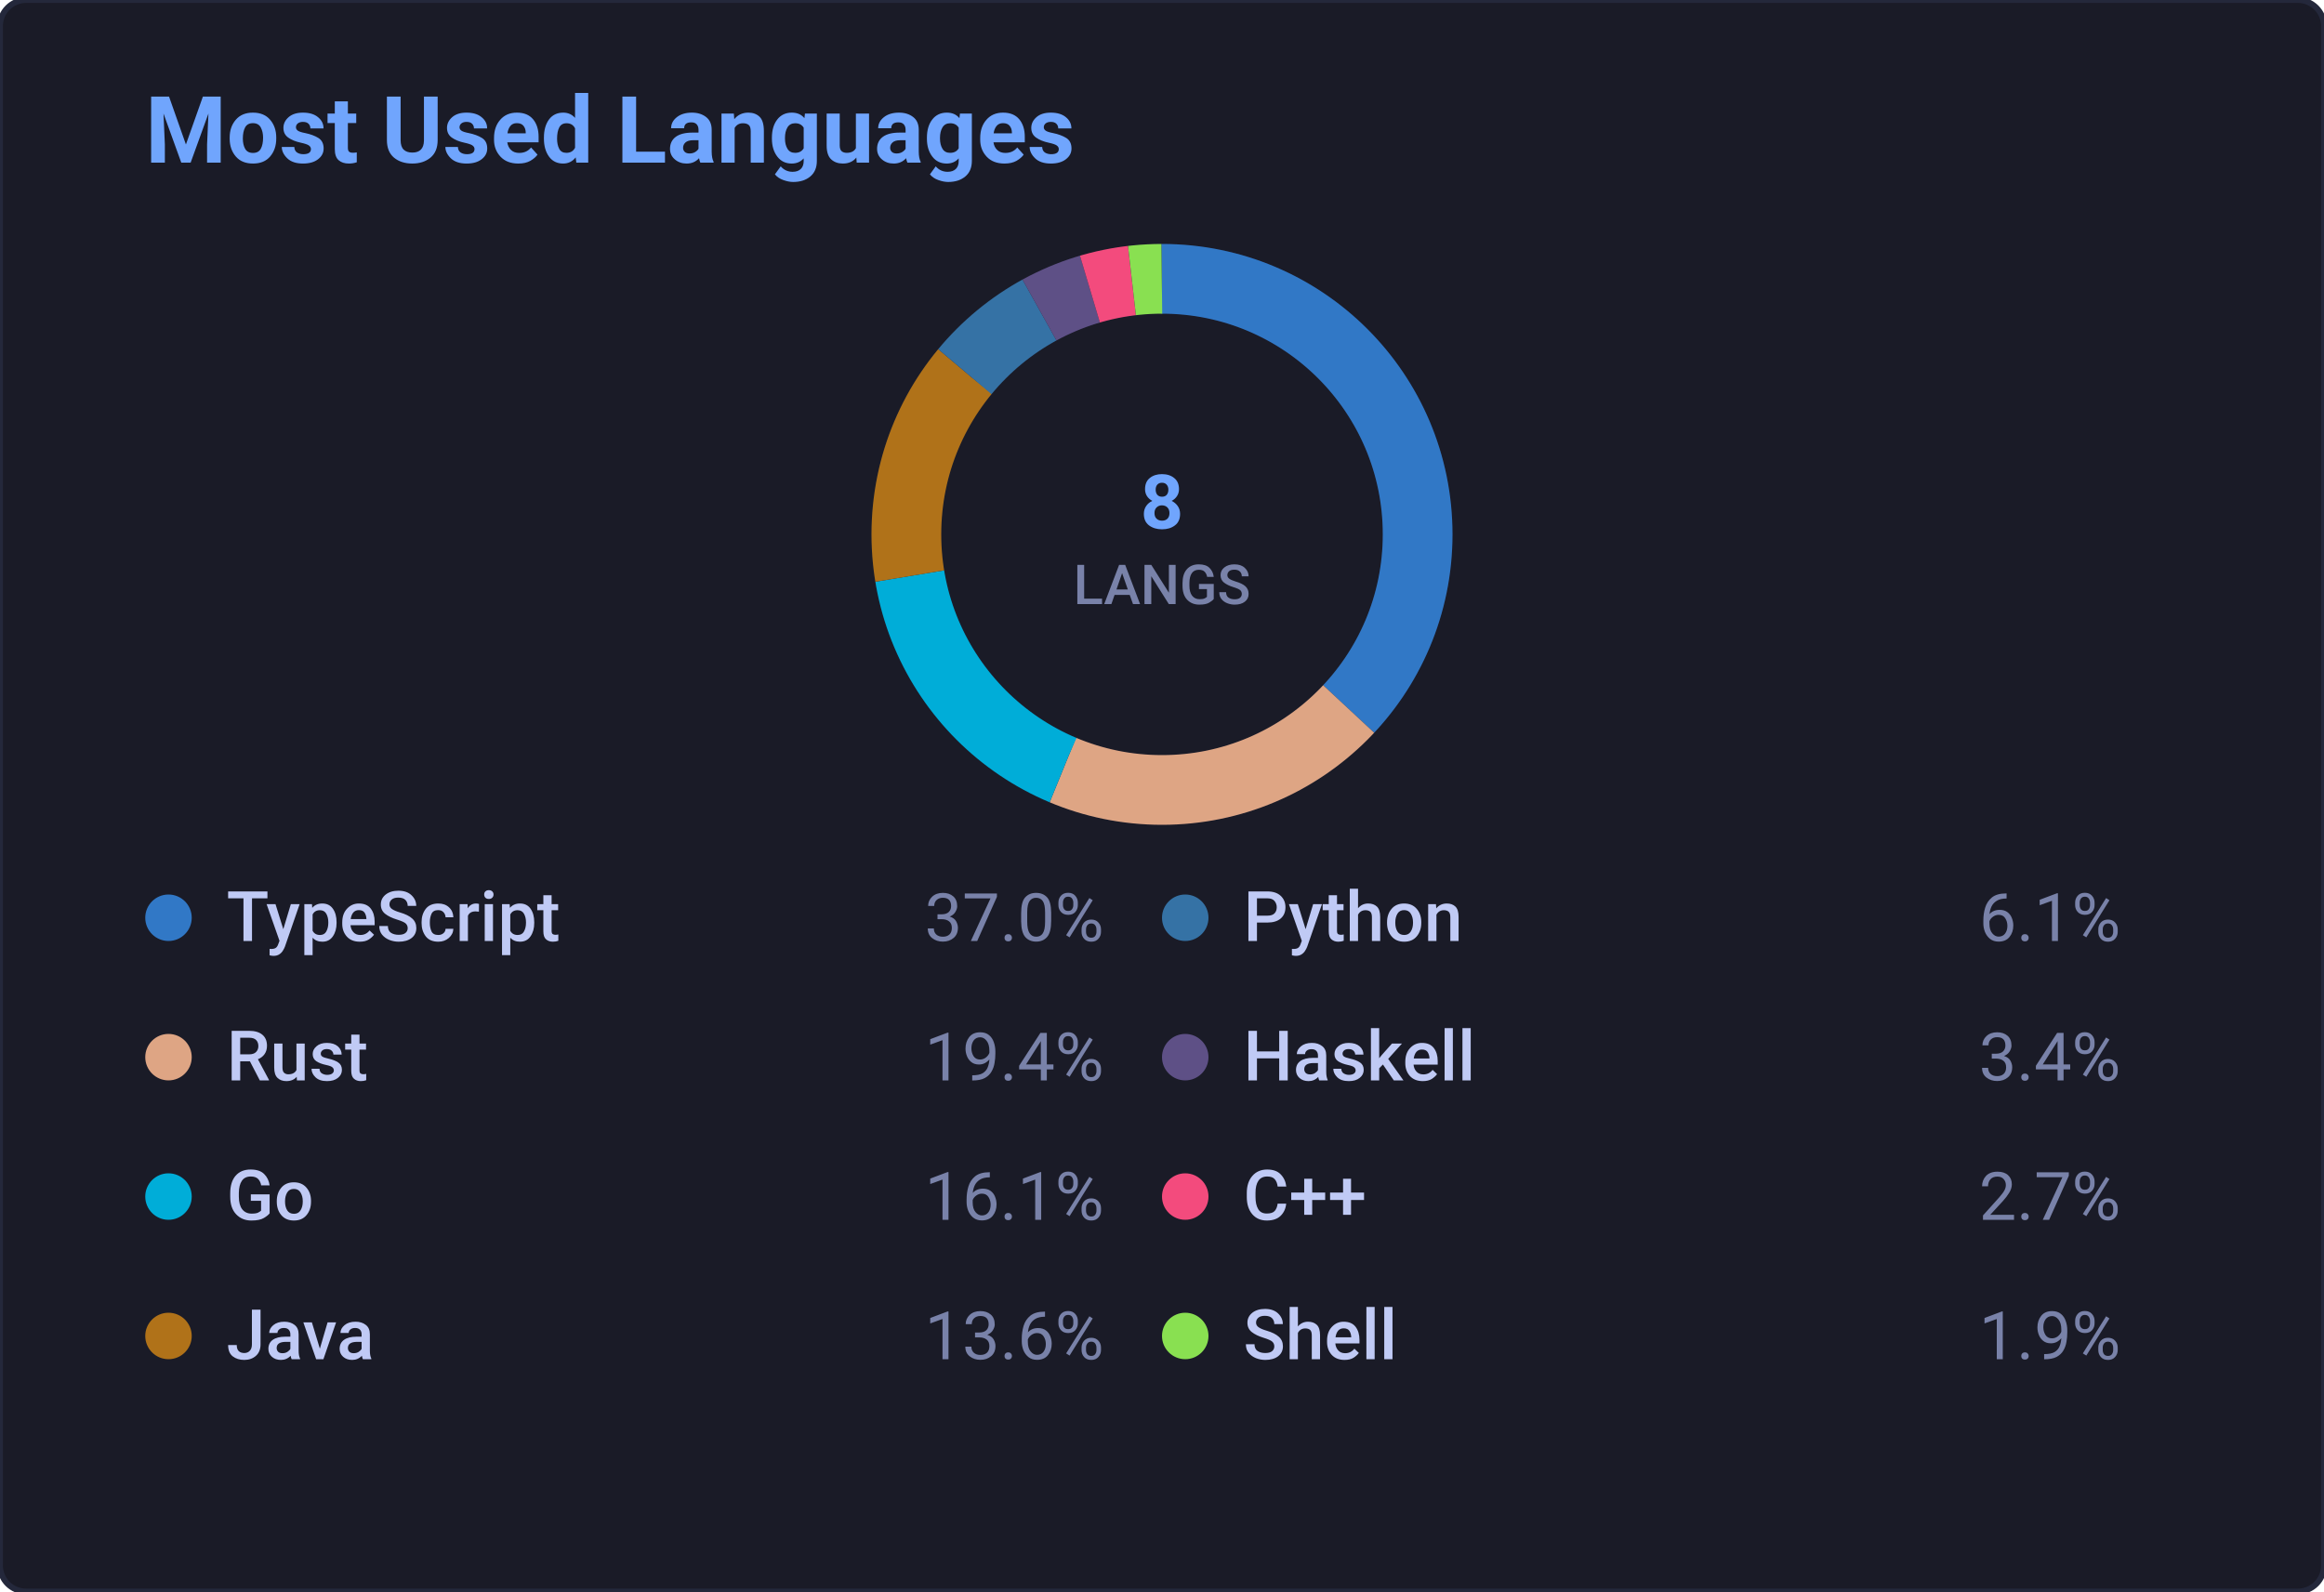
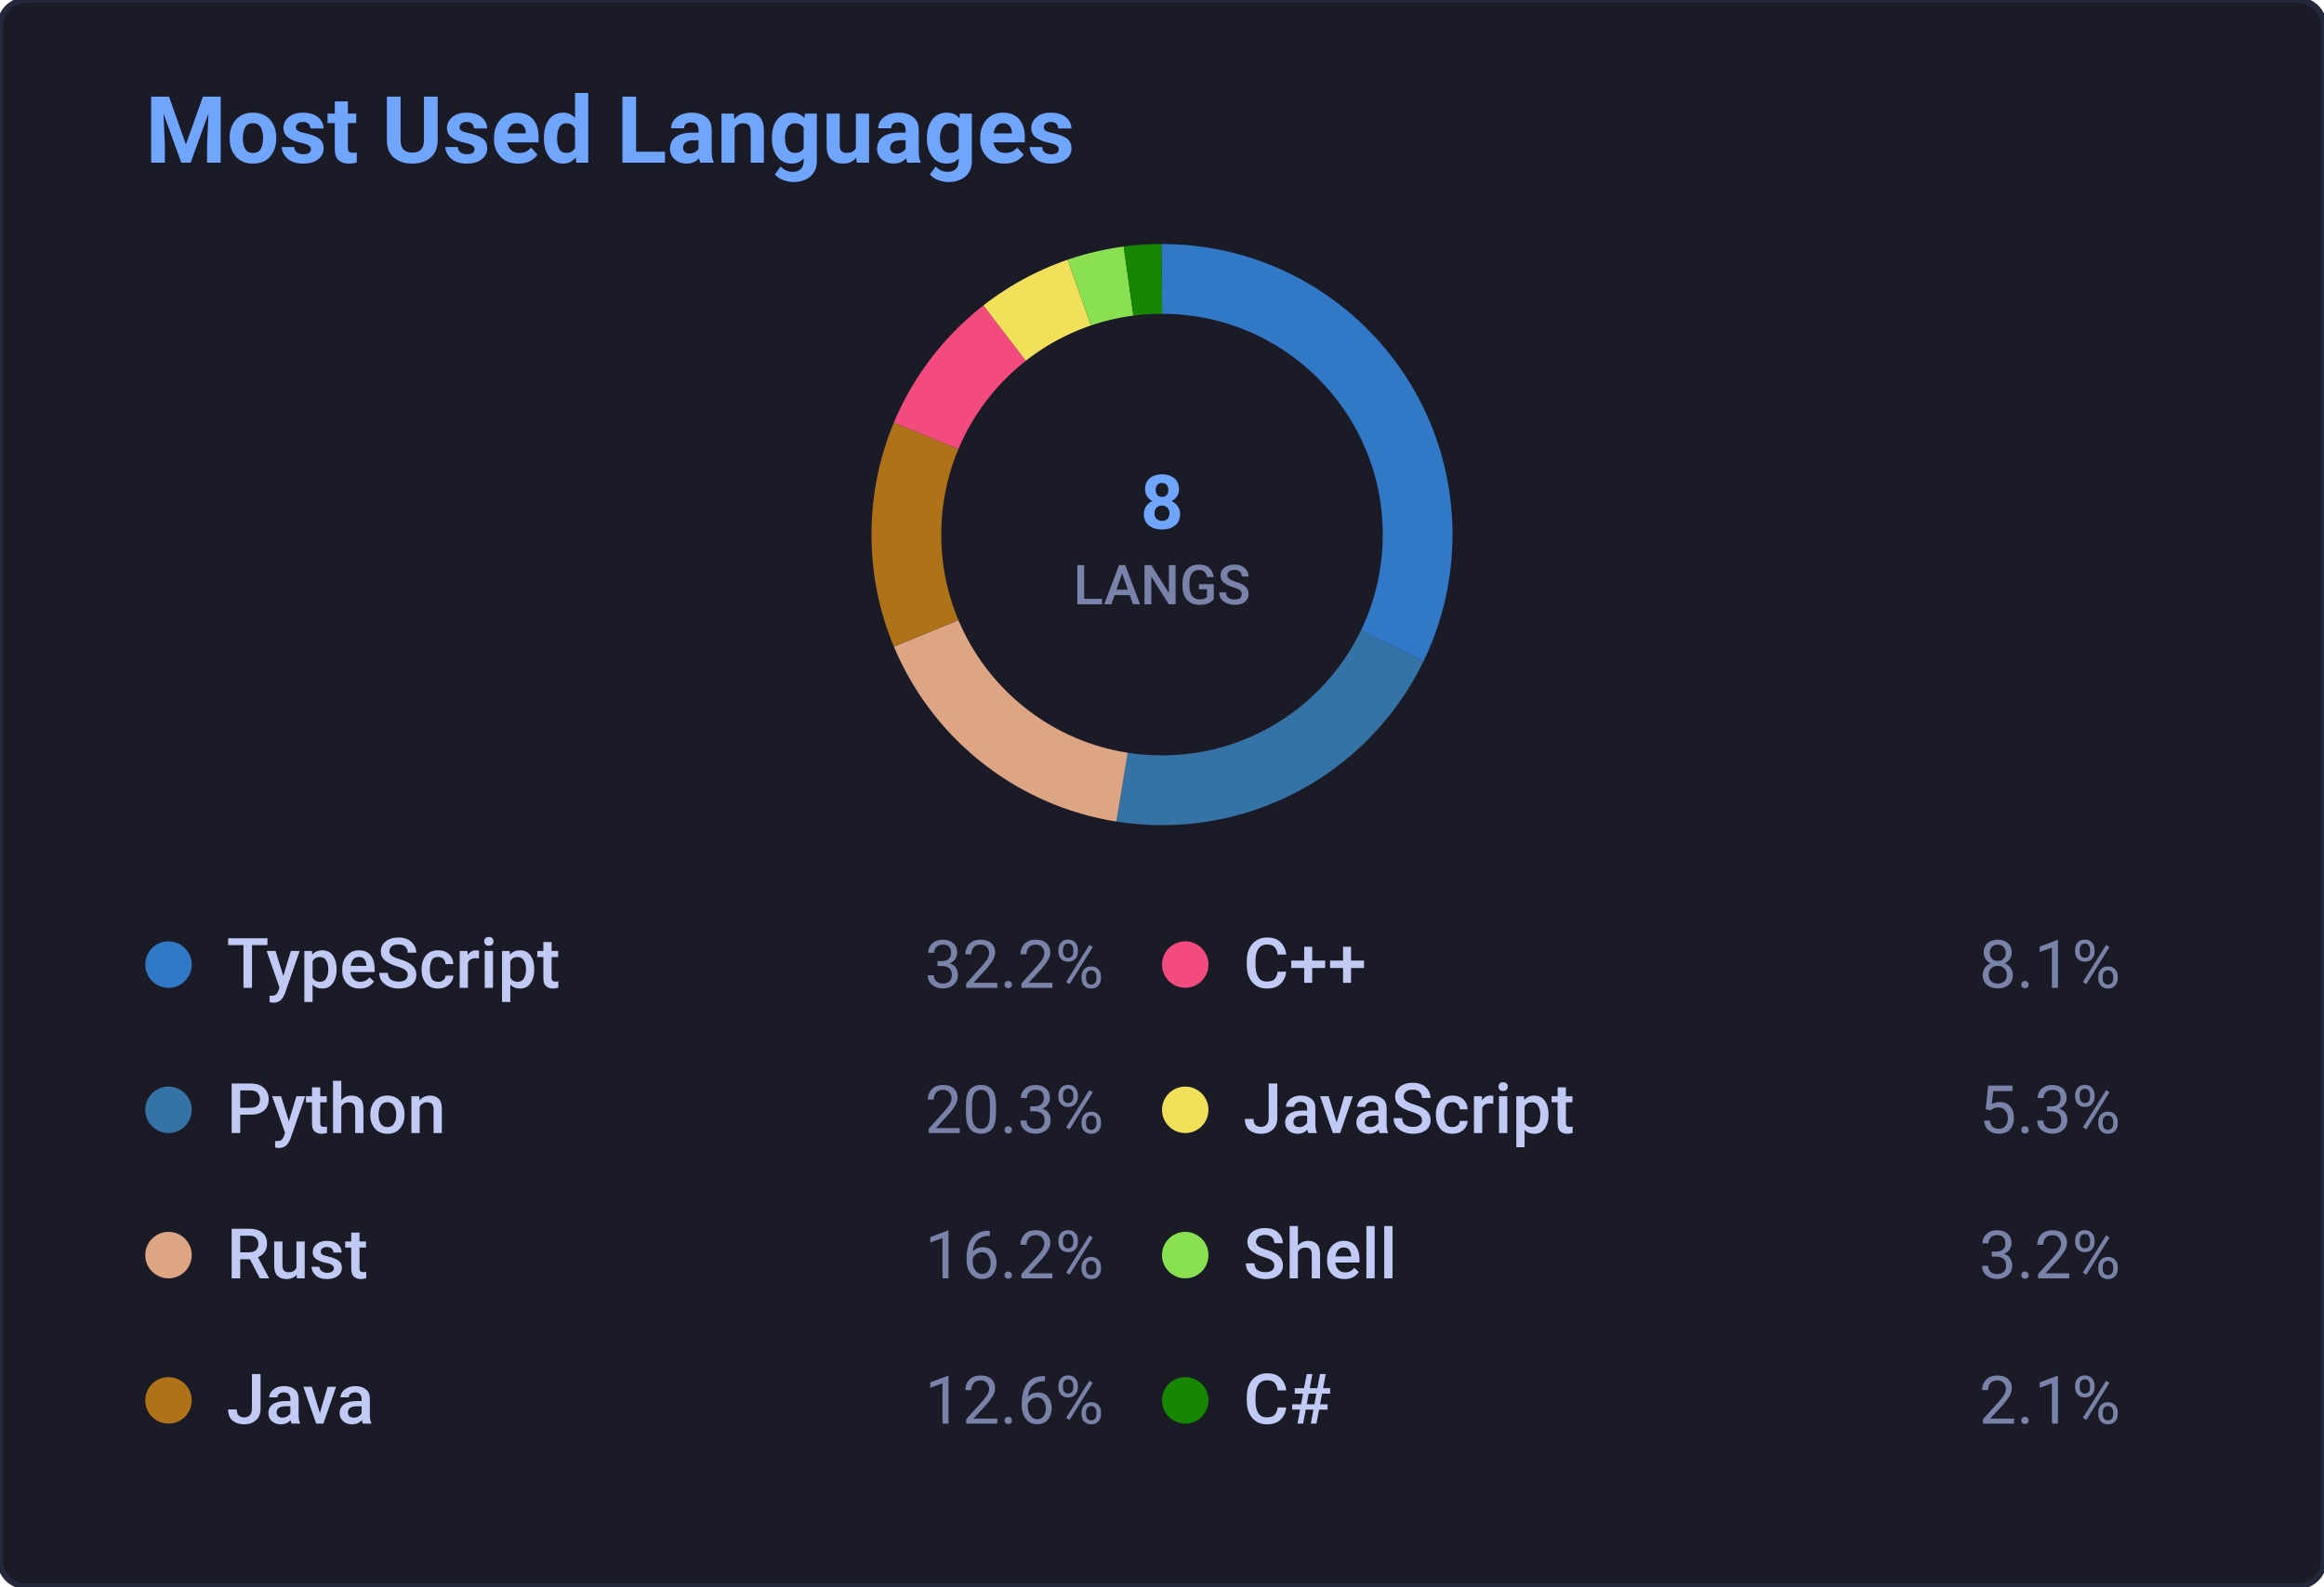
- <svg xmlns="http://www.w3.org/2000/svg" width="400" height="274" viewBox="0 0 400 274" fill="none" role="img" aria-label="Most Used Languages">
+ <svg xmlns="http://www.w3.org/2000/svg" width="400" height="273" viewBox="0 0 400 273" fill="none" role="img" aria-label="Most Used Languages">
  <style>
        .card-title { font-family: -apple-system, BlinkMacSystemFont, 'Segoe UI', Roboto, Helvetica, Arial, sans-serif; font-size: 16px; font-weight: 600; fill: #70a5fd; }
        .lang-name { font-family: -apple-system, BlinkMacSystemFont, 'Segoe UI', Roboto, Helvetica, Arial, sans-serif; font-size: 12px; font-weight: 500; fill: #c0caf5; }
        .lang-pct { font-family: -apple-system, BlinkMacSystemFont, 'Segoe UI', Roboto, Helvetica, Arial, sans-serif; font-size: 11.5px; font-weight: 400; fill: #7982a9; }
        .donut-track { fill: none; stroke: #212337; stroke-width: 12.0; }
        .donut-segment { fill: none; stroke-width: 12.0; transition: stroke-dasharray 0.5s ease; }
    
        @keyframes fadeIn {
            from { opacity: 0; transform: translateY(4px); }
            to { opacity: 1; transform: translateY(0); }
        }
        .animate-item { animation: fadeIn 0.4s ease-out forwards; }
        </style>
-   <rect width="400" height="274" rx="4.5" fill="#1a1b27" stroke="#24283b" stroke-width="1" />
+   <rect width="400" height="273" rx="4.5" fill="#1a1b27" stroke="#24283b" stroke-width="1" />
  <text x="25" y="28" class="card-title">Most Used Languages</text>
  <circle class="donut-track" cx="200.0" cy="92.0" r="44.0" />
-   <circle class="donut-segment" cx="200.0" cy="92.0" r="44.0" stroke="#3178c6" stroke-dasharray="102.22 174.24" stroke-dashoffset="-0.00" transform="rotate(-90 200.0 92.0)">
+   <circle class="donut-segment" cx="200.0" cy="92.0" r="44.0" stroke="#3178c6" stroke-dasharray="88.91 187.55" stroke-dashoffset="-0.00" transform="rotate(-90 200.0 92.0)">
            </circle>
-   <circle class="donut-segment" cx="200.0" cy="92.0" r="44.0" stroke="#dea584" stroke-dasharray="53.55 222.91" stroke-dashoffset="-102.22" transform="rotate(-90 200.0 92.0)">
+   <circle class="donut-segment" cx="200.0" cy="92.0" r="44.0" stroke="#3572A5" stroke-dasharray="56.24 220.22" stroke-dashoffset="-88.91" transform="rotate(-90 200.0 92.0)">
            </circle>
-   <circle class="donut-segment" cx="200.0" cy="92.0" r="44.0" stroke="#00ADD8" stroke-dasharray="44.39 232.07" stroke-dashoffset="-155.77" transform="rotate(-90 200.0 92.0)">
+   <circle class="donut-segment" cx="200.0" cy="92.0" r="44.0" stroke="#dea584" stroke-dasharray="44.76 231.70" stroke-dashoffset="-145.15" transform="rotate(-90 200.0 92.0)">
            </circle>
-   <circle class="donut-segment" cx="200.0" cy="92.0" r="44.0" stroke="#b07219" stroke-dasharray="37.58 238.88" stroke-dashoffset="-200.16" transform="rotate(-90 200.0 92.0)">
+   <circle class="donut-segment" cx="200.0" cy="92.0" r="44.0" stroke="#b07219" stroke-dasharray="34.89 241.57" stroke-dashoffset="-189.92" transform="rotate(-90 200.0 92.0)">
            </circle>
-   <circle class="donut-segment" cx="200.0" cy="92.0" r="44.0" stroke="#3572A5" stroke-dasharray="16.76 259.70" stroke-dashoffset="-237.74" transform="rotate(-90 200.0 92.0)">
+   <circle class="donut-segment" cx="200.0" cy="92.0" r="44.0" stroke="#f34b7d" stroke-dasharray="22.50 253.96" stroke-dashoffset="-224.81" transform="rotate(-90 200.0 92.0)">
            </circle>
-   <circle class="donut-segment" cx="200.0" cy="92.0" r="44.0" stroke="#5e5086" stroke-dasharray="9.42 267.04" stroke-dashoffset="-254.50" transform="rotate(-90 200.0 92.0)">
+   <circle class="donut-segment" cx="200.0" cy="92.0" r="44.0" stroke="#f1e05a" stroke-dasharray="14.69 261.77" stroke-dashoffset="-247.31" transform="rotate(-90 200.0 92.0)">
            </circle>
-   <circle class="donut-segment" cx="200.0" cy="92.0" r="44.0" stroke="#f34b7d" stroke-dasharray="7.39 269.07" stroke-dashoffset="-263.92" transform="rotate(-90 200.0 92.0)">
+   <circle class="donut-segment" cx="200.0" cy="92.0" r="44.0" stroke="#89e051" stroke-dasharray="8.72 267.74" stroke-dashoffset="-262.00" transform="rotate(-90 200.0 92.0)">
            </circle>
-   <circle class="donut-segment" cx="200.0" cy="92.0" r="44.0" stroke="#89e051" stroke-dasharray="5.15 271.31" stroke-dashoffset="-271.31" transform="rotate(-90 200.0 92.0)">
+   <circle class="donut-segment" cx="200.0" cy="92.0" r="44.0" stroke="#178600" stroke-dasharray="5.74 270.72" stroke-dashoffset="-270.72" transform="rotate(-90 200.0 92.0)">
            </circle>
  <text x="200.0" y="91.0" text-anchor="middle" font-family="-apple-system, BlinkMacSystemFont, 'Segoe UI', Roboto, sans-serif" font-size="13" font-weight="700" fill="#70a5fd">8</text>
  <text x="200.0" y="104.0" text-anchor="middle" font-family="-apple-system, BlinkMacSystemFont, 'Segoe UI', Roboto, sans-serif" font-size="9.5" font-weight="500" fill="#7982a9">LANGS</text>
  <g class="animate-item" style="animation-delay: 80ms;">
-     <circle cx="29.0" cy="158.0" r="4.0" fill="#3178c6" />
-     <text x="39.0" y="162.0" class="lang-name">TypeScript</text>
-     <text x="190.0" y="162.0" text-anchor="end" class="lang-pct">37.0%</text>
+     <circle cx="29.0" cy="166.0" r="4.0" fill="#3178c6" />
+     <text x="39.0" y="170.0" class="lang-name">TypeScript</text>
+     <text x="190.0" y="170.0" text-anchor="end" class="lang-pct">32.2%</text>
  </g>
  <g class="animate-item" style="animation-delay: 115ms;">
-     <circle cx="29.0" cy="182.0" r="4.0" fill="#dea584" />
-     <text x="39.0" y="186.0" class="lang-name">Rust</text>
-     <text x="190.0" y="186.0" text-anchor="end" class="lang-pct">19.4%</text>
+     <circle cx="29.0" cy="191.0" r="4.0" fill="#3572A5" />
+     <text x="39.0" y="195.0" class="lang-name">Python</text>
+     <text x="190.0" y="195.0" text-anchor="end" class="lang-pct">20.3%</text>
  </g>
  <g class="animate-item" style="animation-delay: 150ms;">
-     <circle cx="29.0" cy="206.0" r="4.0" fill="#00ADD8" />
-     <text x="39.0" y="210.0" class="lang-name">Go</text>
-     <text x="190.0" y="210.0" text-anchor="end" class="lang-pct">16.1%</text>
+     <circle cx="29.0" cy="216.0" r="4.0" fill="#dea584" />
+     <text x="39.0" y="220.0" class="lang-name">Rust</text>
+     <text x="190.0" y="220.0" text-anchor="end" class="lang-pct">16.2%</text>
  </g>
  <g class="animate-item" style="animation-delay: 185ms;">
-     <circle cx="29.0" cy="230.0" r="4.0" fill="#b07219" />
-     <text x="39.0" y="234.0" class="lang-name">Java</text>
-     <text x="190.0" y="234.0" text-anchor="end" class="lang-pct">13.6%</text>
+     <circle cx="29.0" cy="241.0" r="4.0" fill="#b07219" />
+     <text x="39.0" y="245.0" class="lang-name">Java</text>
+     <text x="190.0" y="245.0" text-anchor="end" class="lang-pct">12.6%</text>
  </g>
  <g class="animate-item" style="animation-delay: 220ms;">
-     <circle cx="204.0" cy="158.0" r="4.0" fill="#3572A5" />
-     <text x="214.0" y="162.0" class="lang-name">Python</text>
-     <text x="365.0" y="162.0" text-anchor="end" class="lang-pct">6.1%</text>
+     <circle cx="204.0" cy="166.0" r="4.0" fill="#f34b7d" />
+     <text x="214.0" y="170.0" class="lang-name">C++</text>
+     <text x="365.0" y="170.0" text-anchor="end" class="lang-pct">8.1%</text>
  </g>
  <g class="animate-item" style="animation-delay: 255ms;">
-     <circle cx="204.0" cy="182.0" r="4.0" fill="#5e5086" />
-     <text x="214.0" y="186.0" class="lang-name">Haskell</text>
-     <text x="365.0" y="186.0" text-anchor="end" class="lang-pct">3.4%</text>
+     <circle cx="204.0" cy="191.0" r="4.0" fill="#f1e05a" />
+     <text x="214.0" y="195.0" class="lang-name">JavaScript</text>
+     <text x="365.0" y="195.0" text-anchor="end" class="lang-pct">5.3%</text>
  </g>
  <g class="animate-item" style="animation-delay: 290ms;">
-     <circle cx="204.0" cy="206.0" r="4.0" fill="#f34b7d" />
-     <text x="214.0" y="210.0" class="lang-name">C++</text>
-     <text x="365.0" y="210.0" text-anchor="end" class="lang-pct">2.7%</text>
+     <circle cx="204.0" cy="216.0" r="4.0" fill="#89e051" />
+     <text x="214.0" y="220.0" class="lang-name">Shell</text>
+     <text x="365.0" y="220.0" text-anchor="end" class="lang-pct">3.2%</text>
  </g>
  <g class="animate-item" style="animation-delay: 325ms;">
-     <circle cx="204.0" cy="230.0" r="4.0" fill="#89e051" />
-     <text x="214.0" y="234.0" class="lang-name">Shell</text>
-     <text x="365.0" y="234.0" text-anchor="end" class="lang-pct">1.9%</text>
+     <circle cx="204.0" cy="241.0" r="4.0" fill="#178600" />
+     <text x="214.0" y="245.0" class="lang-name">C#</text>
+     <text x="365.0" y="245.0" text-anchor="end" class="lang-pct">2.1%</text>
  </g>
</svg>
